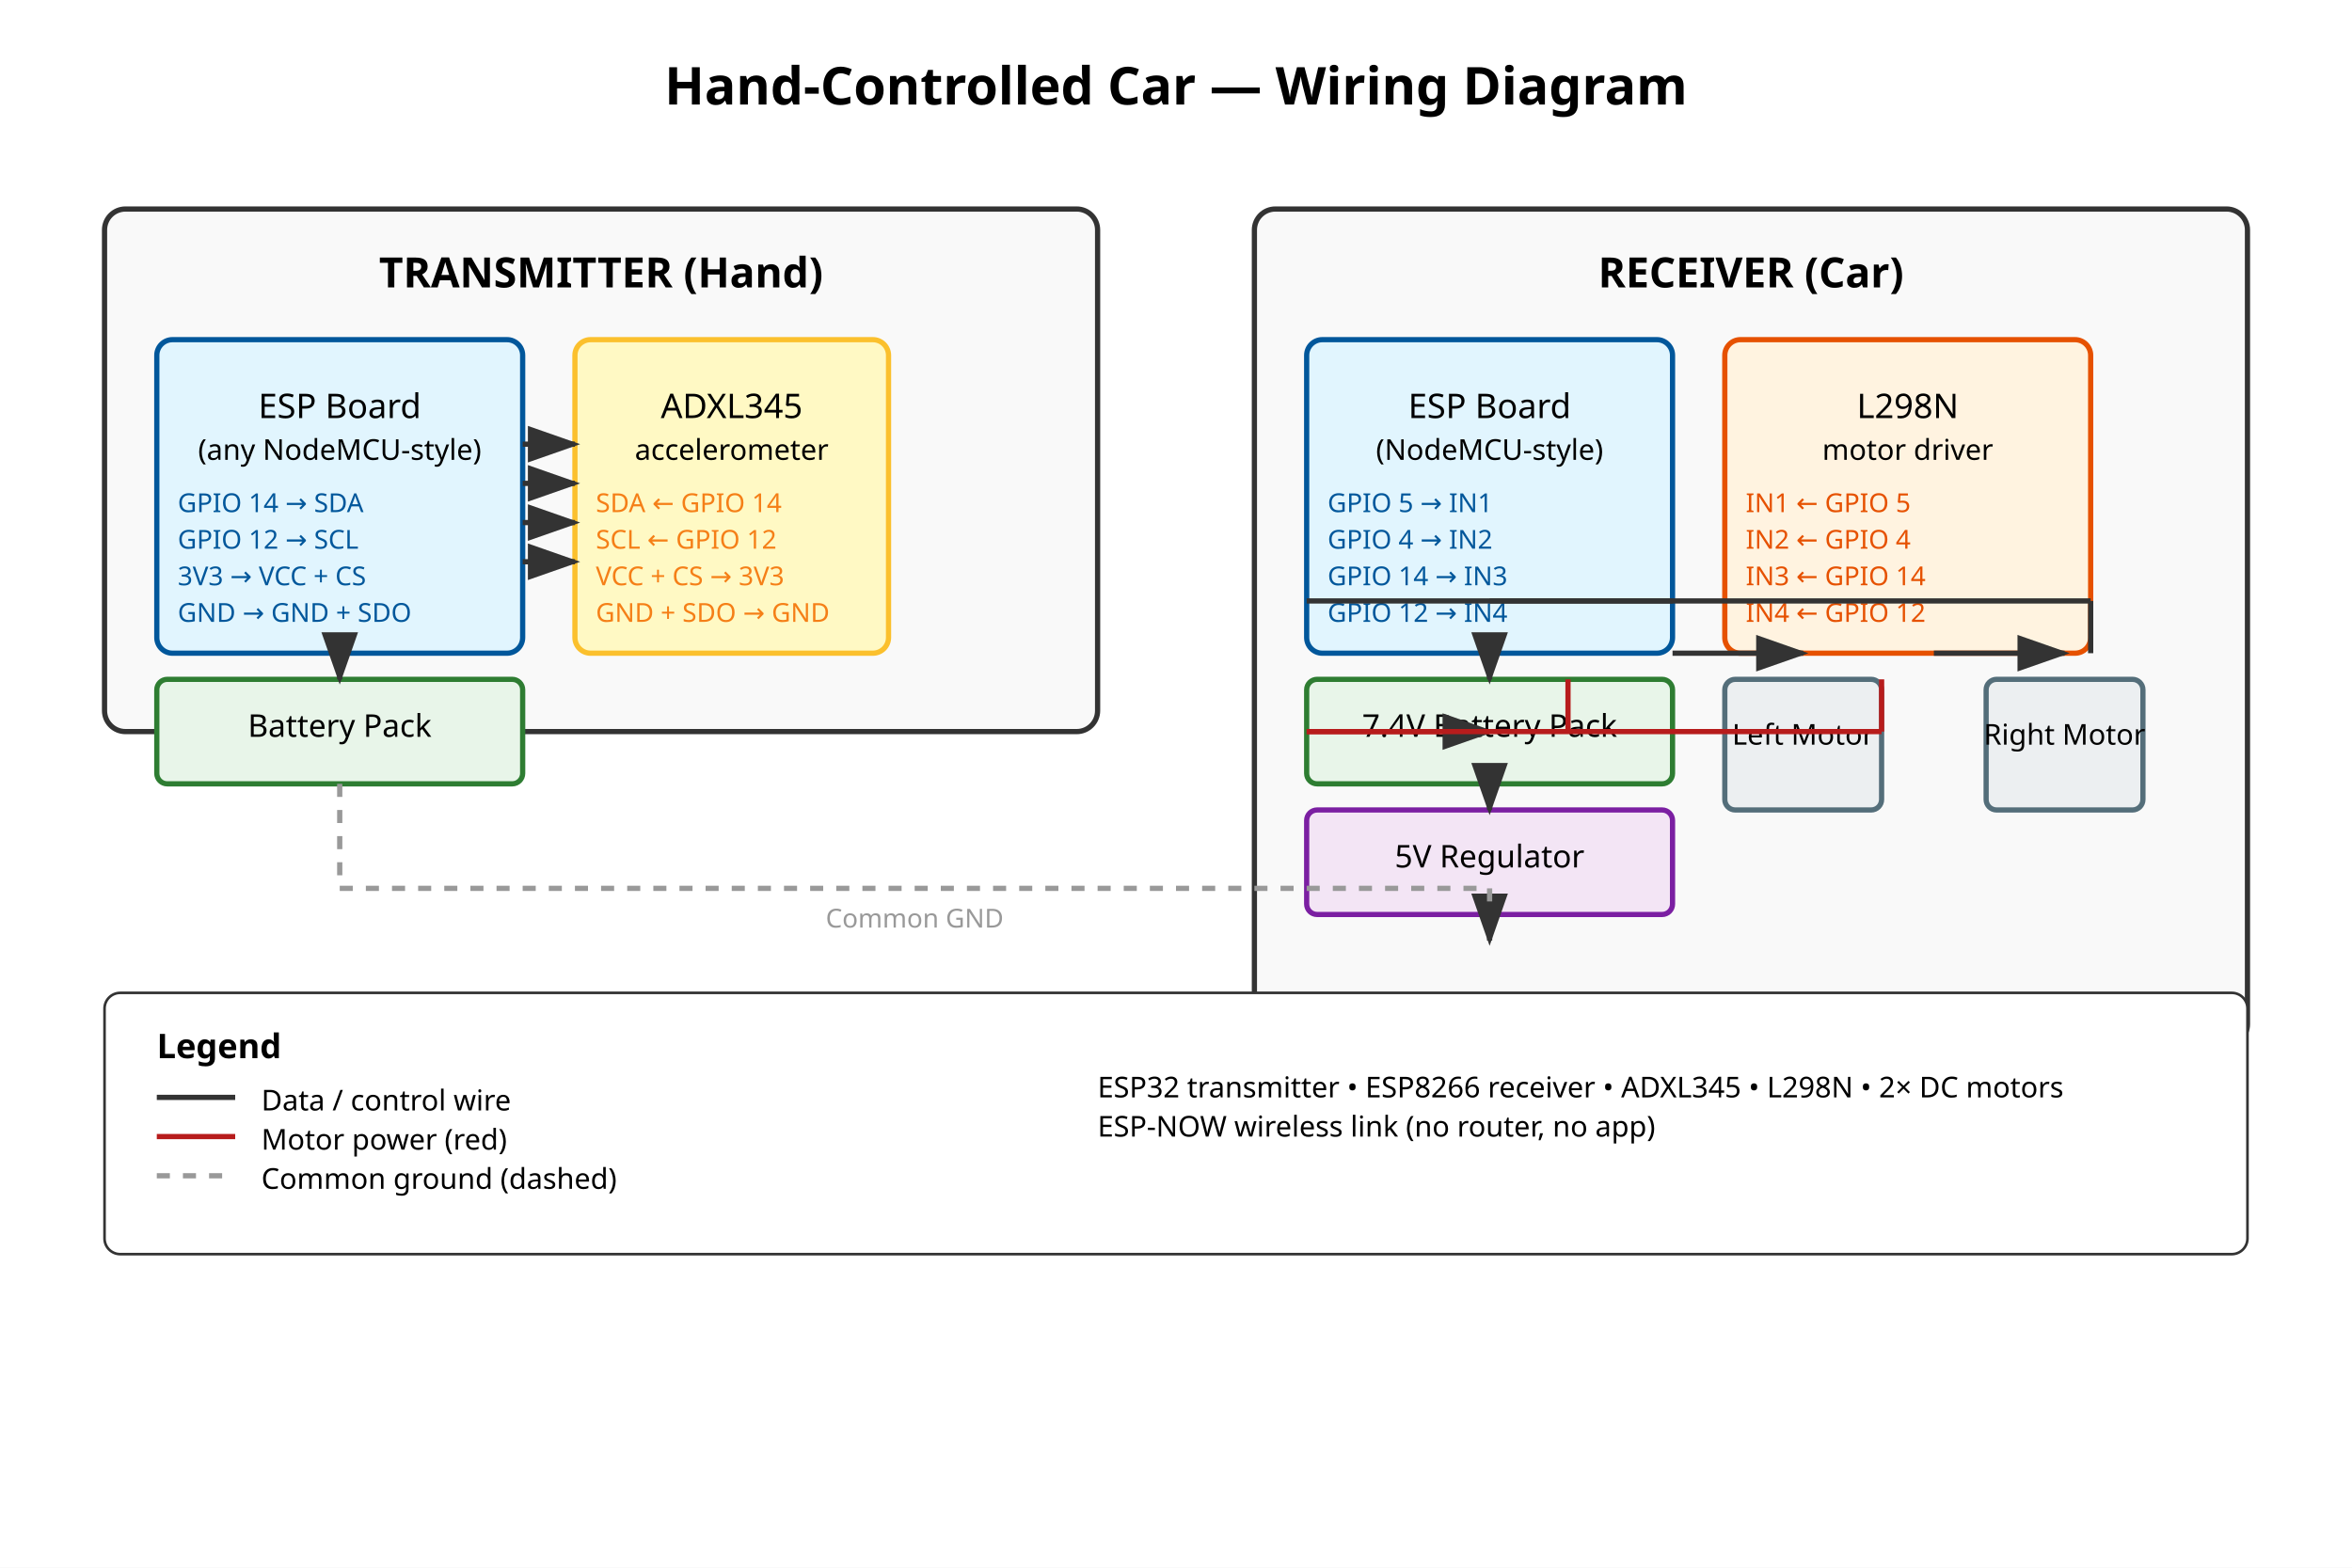
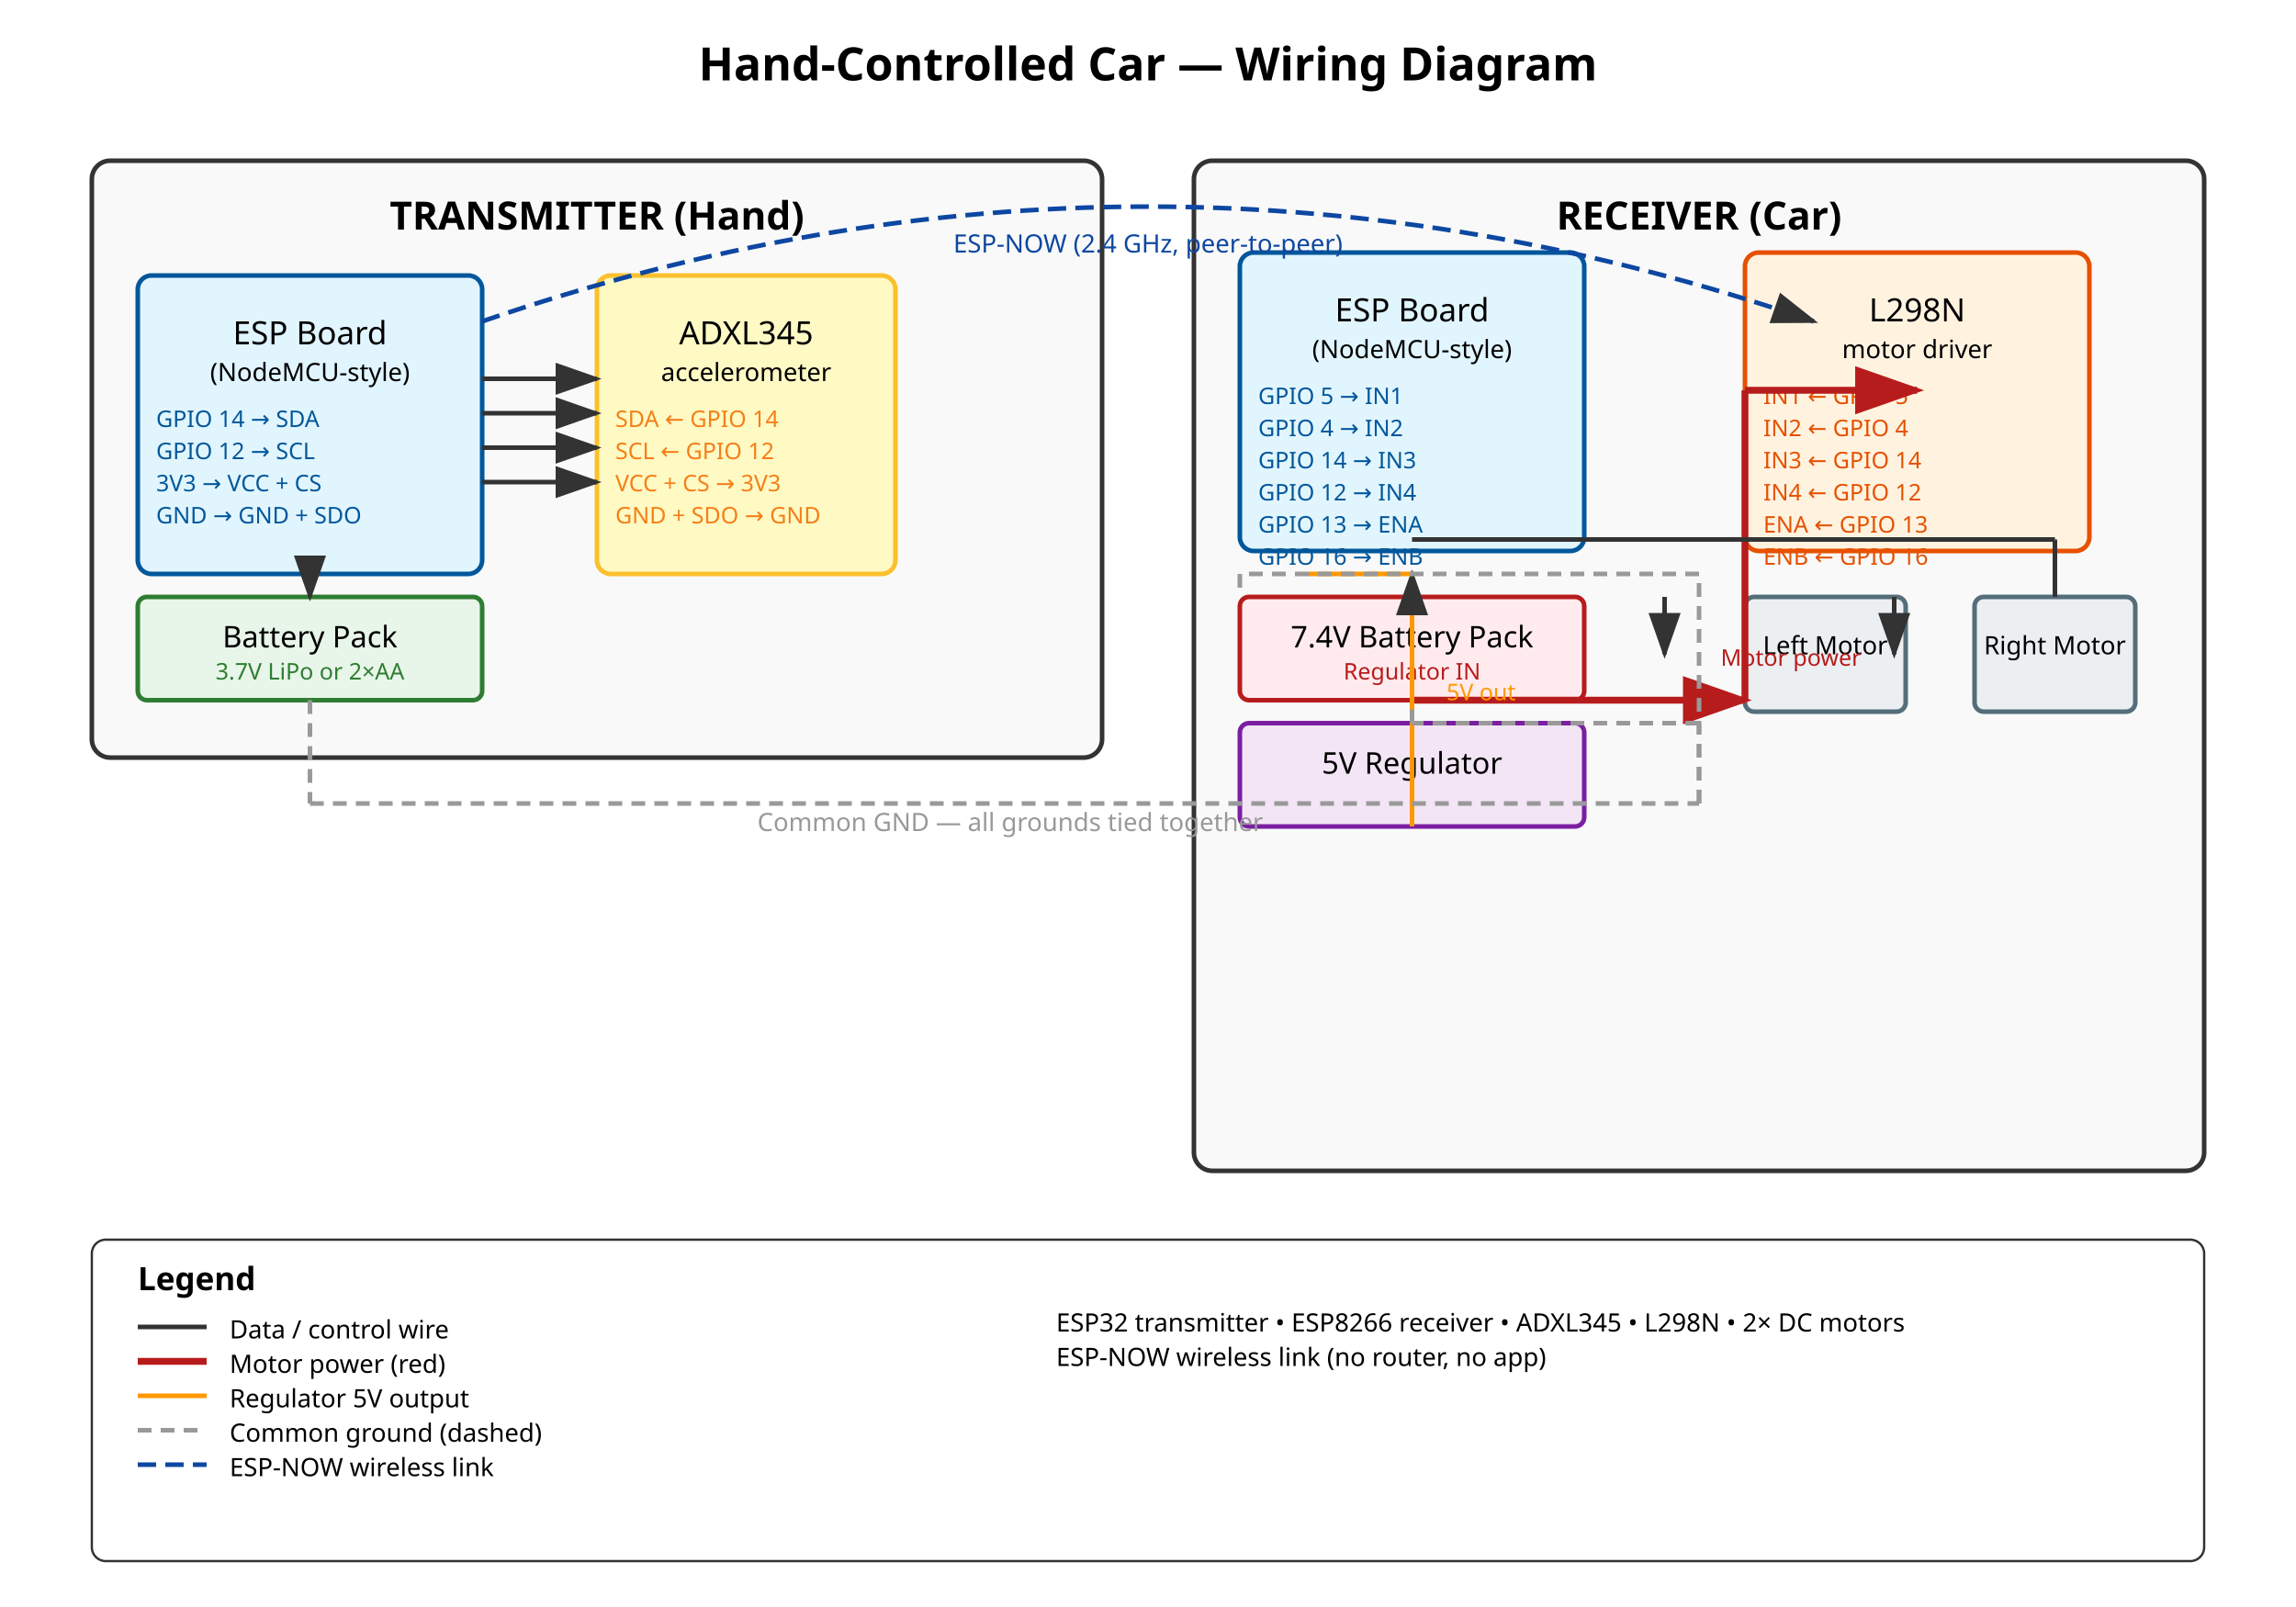
- <svg xmlns="http://www.w3.org/2000/svg" width="900" height="600">
+ <svg xmlns="http://www.w3.org/2000/svg" width="1000" height="700">
  <defs>
    <marker id="arrow" markerWidth="10" markerHeight="7" refX="9" refY="3.5" orient="auto">
      <polygon points="0 0, 10 3.5, 0 7" fill="#333" />
    </marker>
+     <marker id="arrow-red" markerWidth="10" markerHeight="7" refX="9" refY="3.5" orient="auto">
+       <polygon points="0 0, 10 3.5, 0 7" fill="#b71c1c" />
+     </marker>
  </defs>
-   <rect width="900" height="600" fill="#ffffff" />
-   <text x="450" y="40" font-family="sans-serif" font-size="20" font-weight="bold" text-anchor="middle">Hand-Controlled Car — Wiring Diagram</text>
-   <rect x="40" y="80" width="380" height="200" fill="#f9f9f9" stroke="#333" stroke-width="2" rx="8" />
-   <text x="230" y="110" font-family="sans-serif" font-size="16" font-weight="bold" text-anchor="middle">TRANSMITTER (Hand)</text>
-   <rect x="60" y="130" width="140" height="120" fill="#e1f5fe" stroke="#01579b" stroke-width="2" rx="6" />
-   <text x="130" y="160" font-family="sans-serif" font-size="13" text-anchor="middle">ESP Board</text>
-   <text x="130" y="176" font-family="sans-serif" font-size="11" text-anchor="middle">(any NodeMCU-style)</text>
-   <text x="68" y="196" font-family="sans-serif" font-size="10" fill="#01579b">GPIO 14 → SDA</text>
-   <text x="68" y="210" font-family="sans-serif" font-size="10" fill="#01579b">GPIO 12 → SCL</text>
-   <text x="68" y="224" font-family="sans-serif" font-size="10" fill="#01579b">3V3 → VCC + CS</text>
-   <text x="68" y="238" font-family="sans-serif" font-size="10" fill="#01579b">GND → GND + SDO</text>
-   <rect x="220" y="130" width="120" height="120" fill="#fff9c4" stroke="#fbc02d" stroke-width="2" rx="6" />
-   <text x="280" y="160" font-family="sans-serif" font-size="13" text-anchor="middle">ADXL345</text>
-   <text x="280" y="176" font-family="sans-serif" font-size="11" text-anchor="middle">accelerometer</text>
-   <text x="228" y="196" font-family="sans-serif" font-size="10" fill="#f57f17">SDA ← GPIO 14</text>
-   <text x="228" y="210" font-family="sans-serif" font-size="10" fill="#f57f17">SCL ← GPIO 12</text>
-   <text x="228" y="224" font-family="sans-serif" font-size="10" fill="#f57f17">VCC + CS → 3V3</text>
-   <text x="228" y="238" font-family="sans-serif" font-size="10" fill="#f57f17">GND + SDO → GND</text>
-   <rect x="60" y="260" width="140" height="40" fill="#e8f5e9" stroke="#2e7d32" stroke-width="2" rx="4" />
-   <text x="130" y="282" font-family="sans-serif" font-size="12" text-anchor="middle">Battery Pack</text>
-   <line x1="130" y1="250" x2="130" y2="260" stroke="#333" stroke-width="2" marker-end="url(#arrow)" />
-   <line x1="200" y1="170" x2="220" y2="170" stroke="#333" stroke-width="2" marker-end="url(#arrow)" />
-   <line x1="200" y1="185" x2="220" y2="185" stroke="#333" stroke-width="2" marker-end="url(#arrow)" />
-   <line x1="200" y1="200" x2="220" y2="200" stroke="#333" stroke-width="2" marker-end="url(#arrow)" />
-   <line x1="200" y1="215" x2="220" y2="215" stroke="#333" stroke-width="2" marker-end="url(#arrow)" />
-   <rect x="480" y="80" width="380" height="320" fill="#f9f9f9" stroke="#333" stroke-width="2" rx="8" />
-   <text x="670" y="110" font-family="sans-serif" font-size="16" font-weight="bold" text-anchor="middle">RECEIVER (Car)</text>
-   <rect x="500" y="130" width="140" height="120" fill="#e1f5fe" stroke="#01579b" stroke-width="2" rx="6" />
-   <text x="570" y="160" font-family="sans-serif" font-size="13" text-anchor="middle">ESP Board</text>
-   <text x="570" y="176" font-family="sans-serif" font-size="11" text-anchor="middle">(NodeMCU-style)</text>
-   <text x="508" y="196" font-family="sans-serif" font-size="10" fill="#01579b">GPIO 5 → IN1</text>
-   <text x="508" y="210" font-family="sans-serif" font-size="10" fill="#01579b">GPIO 4 → IN2</text>
-   <text x="508" y="224" font-family="sans-serif" font-size="10" fill="#01579b">GPIO 14 → IN3</text>
-   <text x="508" y="238" font-family="sans-serif" font-size="10" fill="#01579b">GPIO 12 → IN4</text>
-   <rect x="660" y="130" width="140" height="120" fill="#fff3e0" stroke="#e65100" stroke-width="2" rx="6" />
-   <text x="730" y="160" font-family="sans-serif" font-size="13" text-anchor="middle">L298N</text>
-   <text x="730" y="176" font-family="sans-serif" font-size="11" text-anchor="middle">motor driver</text>
-   <text x="668" y="196" font-family="sans-serif" font-size="10" fill="#e65100">IN1 ← GPIO 5</text>
-   <text x="668" y="210" font-family="sans-serif" font-size="10" fill="#e65100">IN2 ← GPIO 4</text>
-   <text x="668" y="224" font-family="sans-serif" font-size="10" fill="#e65100">IN3 ← GPIO 14</text>
-   <text x="668" y="238" font-family="sans-serif" font-size="10" fill="#e65100">IN4 ← GPIO 12</text>
-   <rect x="660" y="260" width="60" height="50" fill="#eceff1" stroke="#546e7a" stroke-width="2" rx="4" />
-   <text x="690" y="285" font-family="sans-serif" font-size="11" text-anchor="middle">Left Motor</text>
-   <rect x="760" y="260" width="60" height="50" fill="#eceff1" stroke="#546e7a" stroke-width="2" rx="4" />
-   <text x="790" y="285" font-family="sans-serif" font-size="11" text-anchor="middle">Right Motor</text>
-   <rect x="500" y="260" width="140" height="40" fill="#e8f5e9" stroke="#2e7d32" stroke-width="2" rx="4" />
-   <text x="570" y="282" font-family="sans-serif" font-size="12" text-anchor="middle">7.4V Battery Pack</text>
-   <rect x="500" y="310" width="140" height="40" fill="#f3e5f5" stroke="#7b1fa2" stroke-width="2" rx="4" />
-   <text x="570" y="332" font-family="sans-serif" font-size="12" text-anchor="middle">5V Regulator</text>
-   <line x1="570" y1="250" x2="570" y2="260" stroke="#333" stroke-width="2" marker-end="url(#arrow)" />
-   <line x1="570" y1="300" x2="570" y2="310" stroke="#333" stroke-width="2" marker-end="url(#arrow)" />
-   <line x1="570" y1="350" x2="570" y2="360" stroke="#333" stroke-width="2" marker-end="url(#arrow)" />
-   <line x1="500" y1="280" x2="570" y2="280" stroke="#b71c1c" stroke-width="2" marker-end="url(#arrow)" />
-   <line x1="600" y1="280" x2="600" y2="260" stroke="#b71c1c" stroke-width="2" />
-   <line x1="500" y1="280" x2="720" y2="280" stroke="#b71c1c" stroke-width="2" />
-   <line x1="720" y1="280" x2="720" y2="260" stroke="#b71c1c" stroke-width="2" />
-   <line x1="640" y1="250" x2="690" y2="250" stroke="#333" stroke-width="2" marker-end="url(#arrow)" />
-   <line x1="740" y1="250" x2="790" y2="250" stroke="#333" stroke-width="2" marker-end="url(#arrow)" />
-   <line x1="570" y1="230" x2="800" y2="230" stroke="#333" stroke-width="2" />
-   <line x1="800" y1="230" x2="800" y2="250" stroke="#333" stroke-width="2" />
-   <line x1="500" y1="230" x2="640" y2="230" stroke="#333" stroke-width="2" />
-   <line x1="130" y1="300" x2="130" y2="340" stroke="#999" stroke-width="2" stroke-dasharray="5,5" />
-   <line x1="130" y1="340" x2="570" y2="340" stroke="#999" stroke-width="2" stroke-dasharray="5,5" />
-   <line x1="570" y1="340" x2="570" y2="350" stroke="#999" stroke-width="2" stroke-dasharray="5,5" />
-   <text x="350" y="355" font-family="sans-serif" font-size="10" fill="#999" text-anchor="middle">Common GND</text>
-   <rect x="40" y="380" width="820" height="100" fill="#ffffff" stroke="#333" stroke-width="1" rx="6" />
-   <text x="60" y="405" font-family="sans-serif" font-size="13" font-weight="bold">Legend</text>
-   <line x1="60" y1="420" x2="90" y2="420" stroke="#333" stroke-width="2" />
-   <text x="100" y="425" font-family="sans-serif" font-size="11">Data / control wire</text>
-   <line x1="60" y1="435" x2="90" y2="435" stroke="#b71c1c" stroke-width="2" />
-   <text x="100" y="440" font-family="sans-serif" font-size="11">Motor power (red)</text>
-   <line x1="60" y1="450" x2="90" y2="450" stroke="#999" stroke-width="2" stroke-dasharray="5,5" />
-   <text x="100" y="455" font-family="sans-serif" font-size="11">Common ground (dashed)</text>
-   <text x="420" y="420" font-family="sans-serif" font-size="11">ESP32 transmitter • ESP8266 receiver • ADXL345 • L298N • 2× DC motors</text>
-   <text x="420" y="435" font-family="sans-serif" font-size="11">ESP-NOW wireless link (no router, no app)</text>
+   <rect width="1000" height="700" fill="#ffffff" />
+   <text x="500" y="35" font-family="sans-serif" font-size="20" font-weight="bold" text-anchor="middle">Hand-Controlled Car — Wiring Diagram</text>
+   <rect x="40" y="70" width="440" height="260" fill="#f9f9f9" stroke="#333" stroke-width="2" rx="8" />
+   <text x="260" y="100" font-family="sans-serif" font-size="17" font-weight="bold" text-anchor="middle">TRANSMITTER (Hand)</text>
+   <rect x="60" y="120" width="150" height="130" fill="#e1f5fe" stroke="#01579b" stroke-width="2" rx="6" />
+   <text x="135" y="150" font-family="sans-serif" font-size="14" text-anchor="middle">ESP Board</text>
+   <text x="135" y="166" font-family="sans-serif" font-size="11" text-anchor="middle">(NodeMCU-style)</text>
+   <text x="68" y="186" font-family="sans-serif" font-size="10" fill="#01579b">GPIO 14 → SDA</text>
+   <text x="68" y="200" font-family="sans-serif" font-size="10" fill="#01579b">GPIO 12 → SCL</text>
+   <text x="68" y="214" font-family="sans-serif" font-size="10" fill="#01579b">3V3 → VCC + CS</text>
+   <text x="68" y="228" font-family="sans-serif" font-size="10" fill="#01579b">GND → GND + SDO</text>
+   <rect x="260" y="120" width="130" height="130" fill="#fff9c4" stroke="#fbc02d" stroke-width="2" rx="6" />
+   <text x="325" y="150" font-family="sans-serif" font-size="14" text-anchor="middle">ADXL345</text>
+   <text x="325" y="166" font-family="sans-serif" font-size="11" text-anchor="middle">accelerometer</text>
+   <text x="268" y="186" font-family="sans-serif" font-size="10" fill="#f57f17">SDA ← GPIO 14</text>
+   <text x="268" y="200" font-family="sans-serif" font-size="10" fill="#f57f17">SCL ← GPIO 12</text>
+   <text x="268" y="214" font-family="sans-serif" font-size="10" fill="#f57f17">VCC + CS → 3V3</text>
+   <text x="268" y="228" font-family="sans-serif" font-size="10" fill="#f57f17">GND + SDO → GND</text>
+   <rect x="60" y="260" width="150" height="45" fill="#e8f5e9" stroke="#2e7d32" stroke-width="2" rx="4" />
+   <text x="135" y="282" font-family="sans-serif" font-size="13" text-anchor="middle">Battery Pack</text>
+   <text x="135" y="296" font-family="sans-serif" font-size="10" text-anchor="middle" fill="#2e7d32">3.7V LiPo or 2×AA</text>
+   <line x1="135" y1="250" x2="135" y2="260" stroke="#333" stroke-width="2" marker-end="url(#arrow)" />
+   <line x1="210" y1="165" x2="260" y2="165" stroke="#333" stroke-width="2" marker-end="url(#arrow)" />
+   <line x1="210" y1="180" x2="260" y2="180" stroke="#333" stroke-width="2" marker-end="url(#arrow)" />
+   <line x1="210" y1="195" x2="260" y2="195" stroke="#333" stroke-width="2" marker-end="url(#arrow)" />
+   <line x1="210" y1="210" x2="260" y2="210" stroke="#333" stroke-width="2" marker-end="url(#arrow)" />
+   <rect x="520" y="70" width="440" height="440" fill="#f9f9f9" stroke="#333" stroke-width="2" rx="8" />
+   <text x="740" y="100" font-family="sans-serif" font-size="17" font-weight="bold" text-anchor="middle">RECEIVER (Car)</text>
+   <rect x="540" y="110" width="150" height="130" fill="#e1f5fe" stroke="#01579b" stroke-width="2" rx="6" />
+   <text x="615" y="140" font-family="sans-serif" font-size="14" text-anchor="middle">ESP Board</text>
+   <text x="615" y="156" font-family="sans-serif" font-size="11" text-anchor="middle">(NodeMCU-style)</text>
+   <text x="548" y="176" font-family="sans-serif" font-size="10" fill="#01579b">GPIO 5 → IN1</text>
+   <text x="548" y="190" font-family="sans-serif" font-size="10" fill="#01579b">GPIO 4 → IN2</text>
+   <text x="548" y="204" font-family="sans-serif" font-size="10" fill="#01579b">GPIO 14 → IN3</text>
+   <text x="548" y="218" font-family="sans-serif" font-size="10" fill="#01579b">GPIO 12 → IN4</text>
+   <text x="548" y="232" font-family="sans-serif" font-size="10" fill="#01579b">GPIO 13 → ENA</text>
+   <text x="548" y="246" font-family="sans-serif" font-size="10" fill="#01579b">GPIO 16 → ENB</text>
+   <rect x="760" y="110" width="150" height="130" fill="#fff3e0" stroke="#e65100" stroke-width="2" rx="6" />
+   <text x="835" y="140" font-family="sans-serif" font-size="14" text-anchor="middle">L298N</text>
+   <text x="835" y="156" font-family="sans-serif" font-size="11" text-anchor="middle">motor driver</text>
+   <text x="768" y="176" font-family="sans-serif" font-size="10" fill="#e65100">IN1 ← GPIO 5</text>
+   <text x="768" y="190" font-family="sans-serif" font-size="10" fill="#e65100">IN2 ← GPIO 4</text>
+   <text x="768" y="204" font-family="sans-serif" font-size="10" fill="#e65100">IN3 ← GPIO 14</text>
+   <text x="768" y="218" font-family="sans-serif" font-size="10" fill="#e65100">IN4 ← GPIO 12</text>
+   <text x="768" y="232" font-family="sans-serif" font-size="10" fill="#e65100">ENA ← GPIO 13</text>
+   <text x="768" y="246" font-family="sans-serif" font-size="10" fill="#e65100">ENB ← GPIO 16</text>
+   <rect x="540" y="260" width="150" height="45" fill="#ffebee" stroke="#b71c1c" stroke-width="2" rx="4" />
+   <text x="615" y="282" font-family="sans-serif" font-size="13" text-anchor="middle">7.4V Battery Pack</text>
+   <rect x="540" y="315" width="150" height="45" fill="#f3e5f5" stroke="#7b1fa2" stroke-width="2" rx="4" />
+   <text x="615" y="337" font-family="sans-serif" font-size="13" text-anchor="middle">5V Regulator</text>
+   <rect x="760" y="260" width="70" height="50" fill="#eceff1" stroke="#546e7a" stroke-width="2" rx="4" />
+   <text x="795" y="285" font-family="sans-serif" font-size="11" text-anchor="middle">Left Motor</text>
+   <rect x="860" y="260" width="70" height="50" fill="#eceff1" stroke="#546e7a" stroke-width="2" rx="4" />
+   <text x="895" y="285" font-family="sans-serif" font-size="11" text-anchor="middle">Right Motor</text>
+   <line x1="615" y1="305" x2="760" y2="305" stroke="#b71c1c" stroke-width="3" marker-end="url(#arrow-red)" />
+   <line x1="760" y1="305" x2="760" y2="170" stroke="#b71c1c" stroke-width="3" />
+   <line x1="760" y1="170" x2="835" y2="170" stroke="#b71c1c" stroke-width="3" marker-end="url(#arrow-red)" />
+   <text x="780" y="290" font-family="sans-serif" font-size="10" fill="#b71c1c" text-anchor="middle">Motor power</text>
+   <line x1="615" y1="305" x2="615" y2="315" stroke="#b71c1c" stroke-width="2" />
+   <text x="615" y="296" font-family="sans-serif" font-size="10" fill="#b71c1c" text-anchor="middle">Regulator IN</text>
+   <line x1="615" y1="360" x2="615" y2="250" stroke="#ff9800" stroke-width="2" marker-end="url(#arrow)" />
+   <line x1="615" y1="250" x2="570" y2="250" stroke="#ff9800" stroke-width="2" />
+   <text x="630" y="305" font-family="sans-serif" font-size="10" fill="#ff9800">5V out</text>
+   <line x1="725" y1="260" x2="725" y2="285" stroke="#333" stroke-width="2" marker-end="url(#arrow)" />
+   <line x1="825" y1="260" x2="825" y2="285" stroke="#333" stroke-width="2" marker-end="url(#arrow)" />
+   <line x1="615" y1="235" x2="895" y2="235" stroke="#333" stroke-width="2" />
+   <line x1="895" y1="235" x2="895" y2="260" stroke="#333" stroke-width="2" />
+   <line x1="760" y1="235" x2="825" y2="235" stroke="#333" stroke-width="2" />
+   <line x1="135" y1="305" x2="135" y2="350" stroke="#999" stroke-width="2" stroke-dasharray="6,4" />
+   <line x1="135" y1="350" x2="740" y2="350" stroke="#999" stroke-width="2" stroke-dasharray="6,4" />
+   <line x1="740" y1="350" x2="740" y2="250" stroke="#999" stroke-width="2" stroke-dasharray="6,4" />
+   <line x1="740" y1="250" x2="540" y2="250" stroke="#999" stroke-width="2" stroke-dasharray="6,4" />
+   <line x1="540" y1="250" x2="540" y2="260" stroke="#999" stroke-width="2" stroke-dasharray="6,4" />
+   <line x1="740" y1="350" x2="740" y2="315" stroke="#999" stroke-width="2" stroke-dasharray="6,4" />
+   <line x1="740" y1="315" x2="615" y2="315" stroke="#999" stroke-width="2" stroke-dasharray="6,4" />
+   <line x1="615" y1="315" x2="615" y2="305" stroke="#999" stroke-width="2" stroke-dasharray="6,4" />
+   <text x="440" y="362" font-family="sans-serif" font-size="11" fill="#999" text-anchor="middle">Common GND — all grounds tied together</text>
+   <path d="M 210 140 Q 500 40 790 140" stroke="#0d47a1" stroke-width="2" stroke-dasharray="8,4" fill="none" marker-end="url(#arrow)" />
+   <text x="500" y="110" font-family="sans-serif" font-size="11" fill="#0d47a1" text-anchor="middle">ESP-NOW (2.4 GHz, peer-to-peer)</text>
+   <rect x="40" y="540" width="920" height="140" fill="#ffffff" stroke="#333" stroke-width="1" rx="6" />
+   <text x="60" y="562" font-family="sans-serif" font-size="14" font-weight="bold">Legend</text>
+   <line x1="60" y1="578" x2="90" y2="578" stroke="#333" stroke-width="2" />
+   <text x="100" y="583" font-family="sans-serif" font-size="11">Data / control wire</text>
+   <line x1="60" y1="593" x2="90" y2="593" stroke="#b71c1c" stroke-width="3" />
+   <text x="100" y="598" font-family="sans-serif" font-size="11">Motor power (red)</text>
+   <line x1="60" y1="608" x2="90" y2="608" stroke="#ff9800" stroke-width="2" />
+   <text x="100" y="613" font-family="sans-serif" font-size="11">Regulator 5V output</text>
+   <line x1="60" y1="623" x2="90" y2="623" stroke="#999" stroke-width="2" stroke-dasharray="6,4" />
+   <text x="100" y="628" font-family="sans-serif" font-size="11">Common ground (dashed)</text>
+   <line x1="60" y1="638" x2="90" y2="638" stroke="#0d47a1" stroke-width="2" stroke-dasharray="8,4" />
+   <text x="100" y="643" font-family="sans-serif" font-size="11">ESP-NOW wireless link</text>
+   <text x="460" y="580" font-family="sans-serif" font-size="11">ESP32 transmitter • ESP8266 receiver • ADXL345 • L298N • 2× DC motors</text>
+   <text x="460" y="595" font-family="sans-serif" font-size="11">ESP-NOW wireless link (no router, no app)</text>
</svg>
